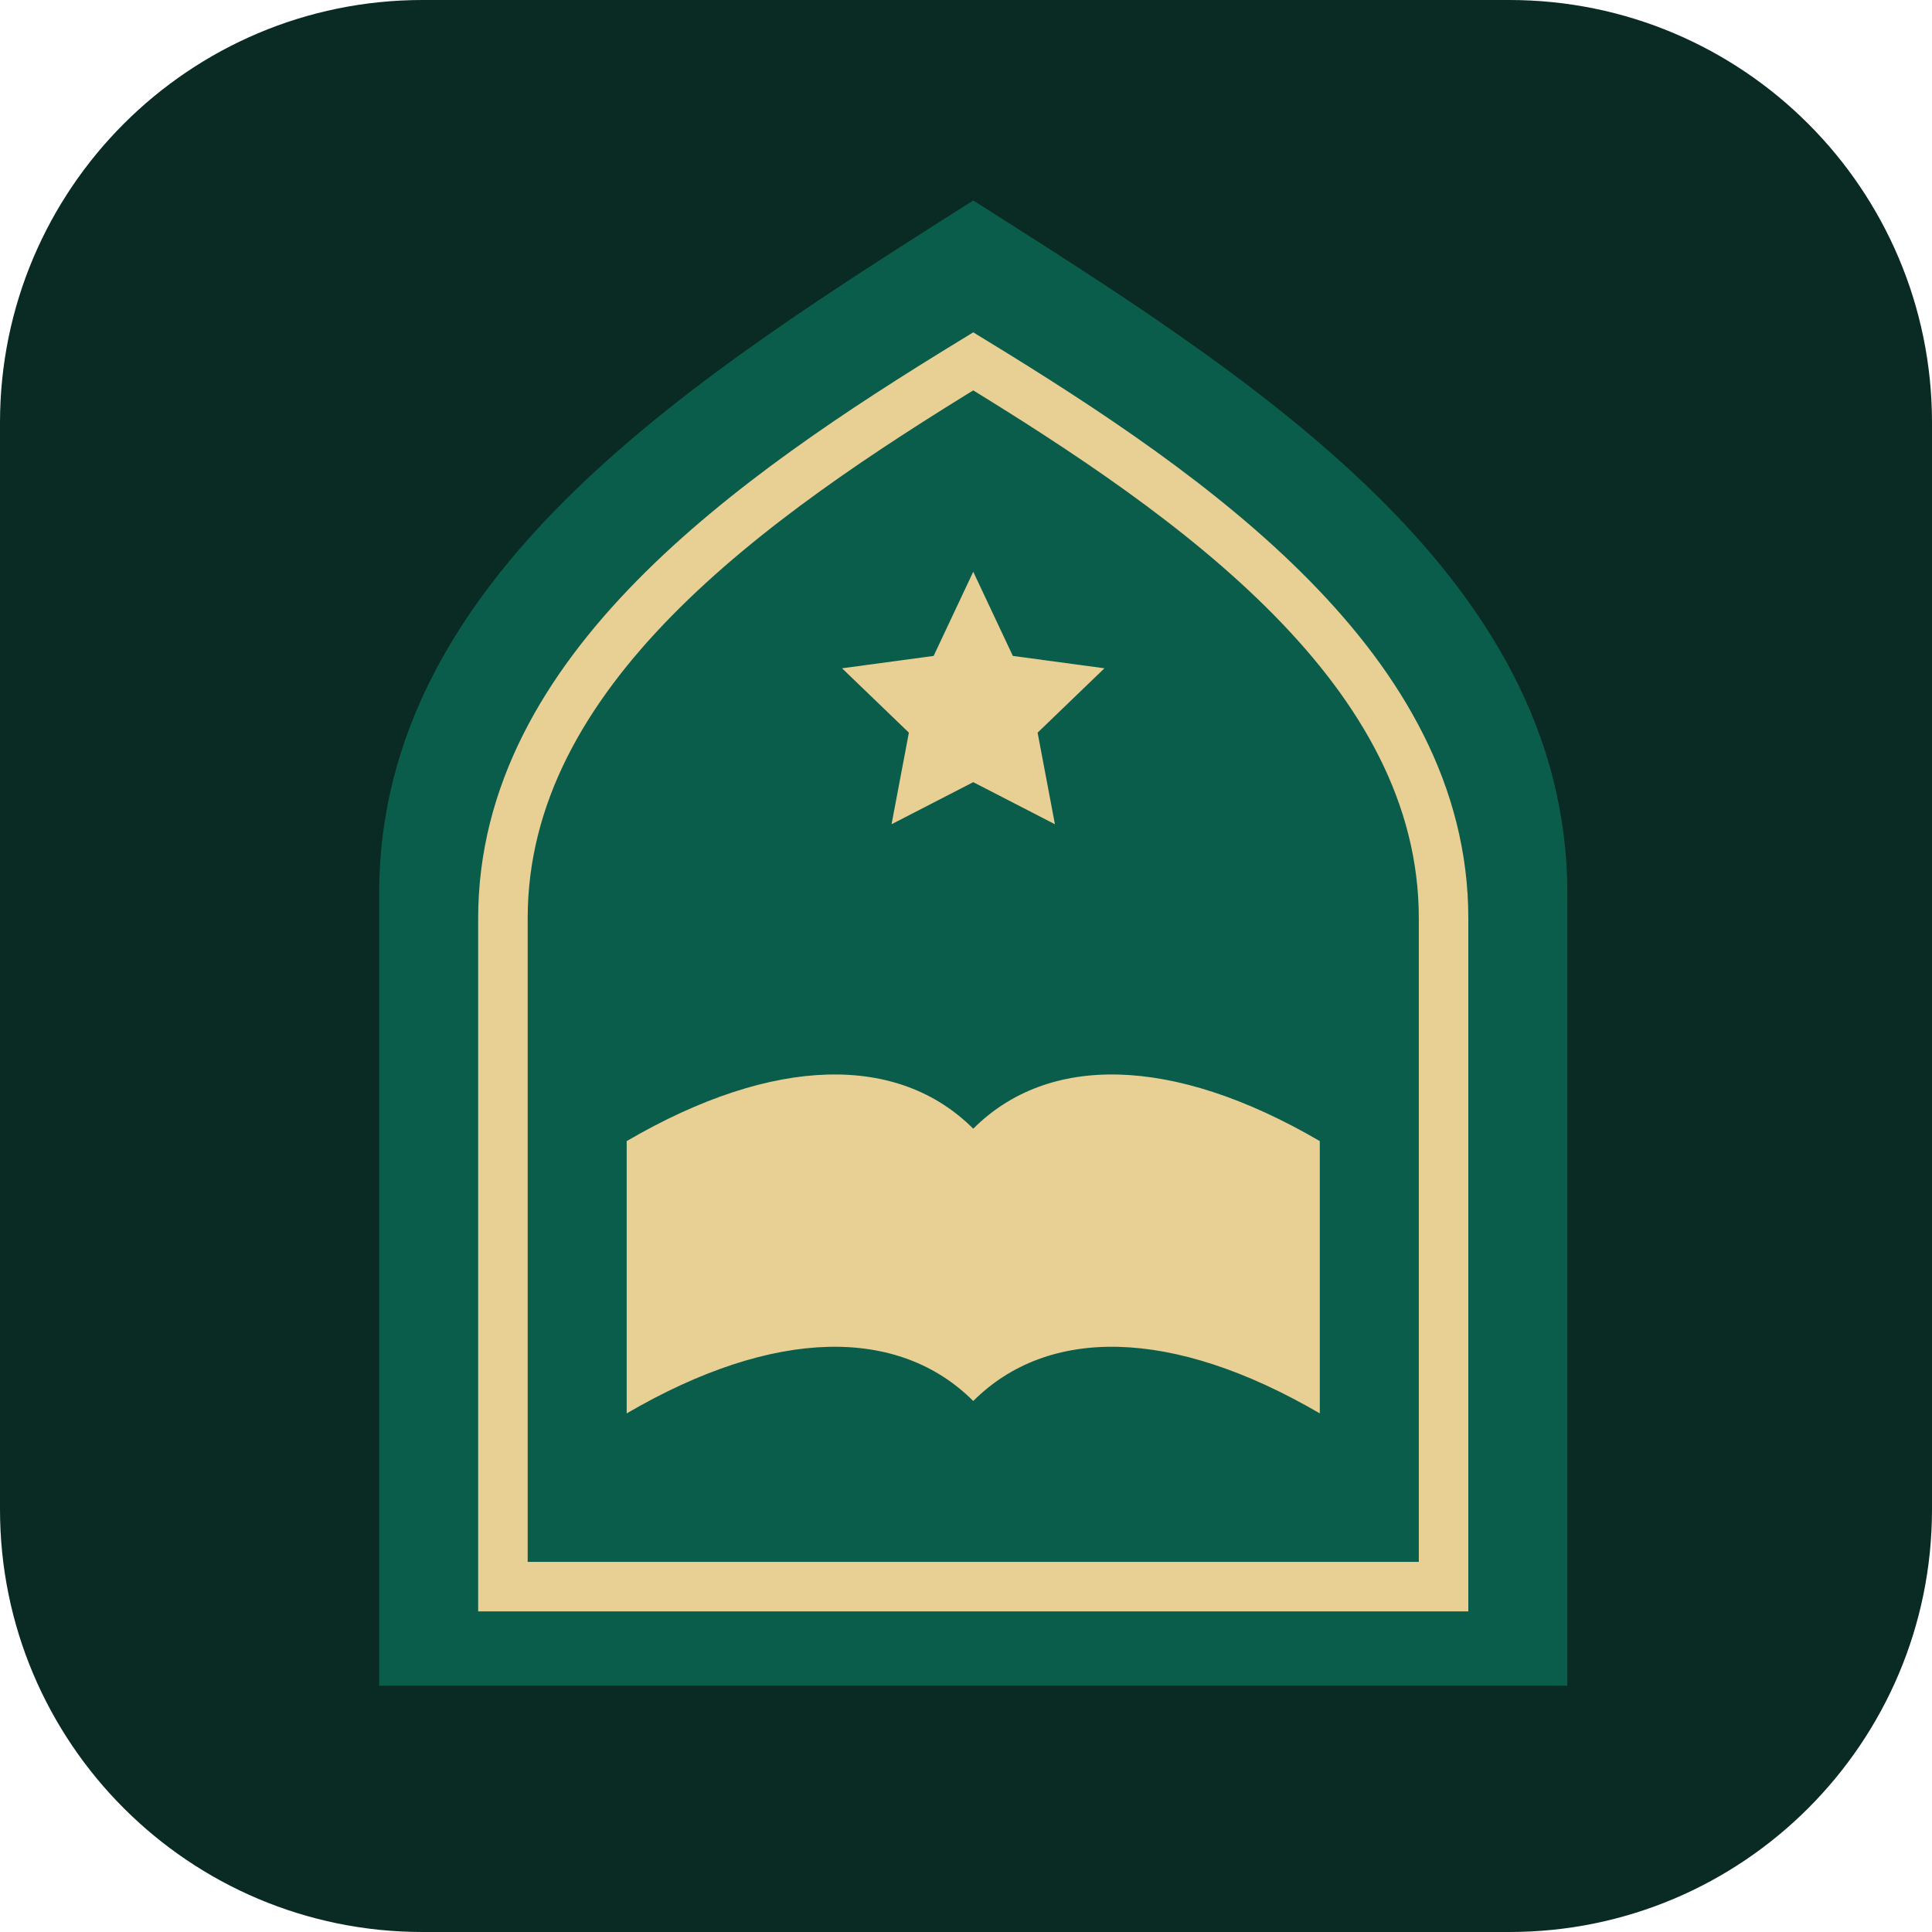
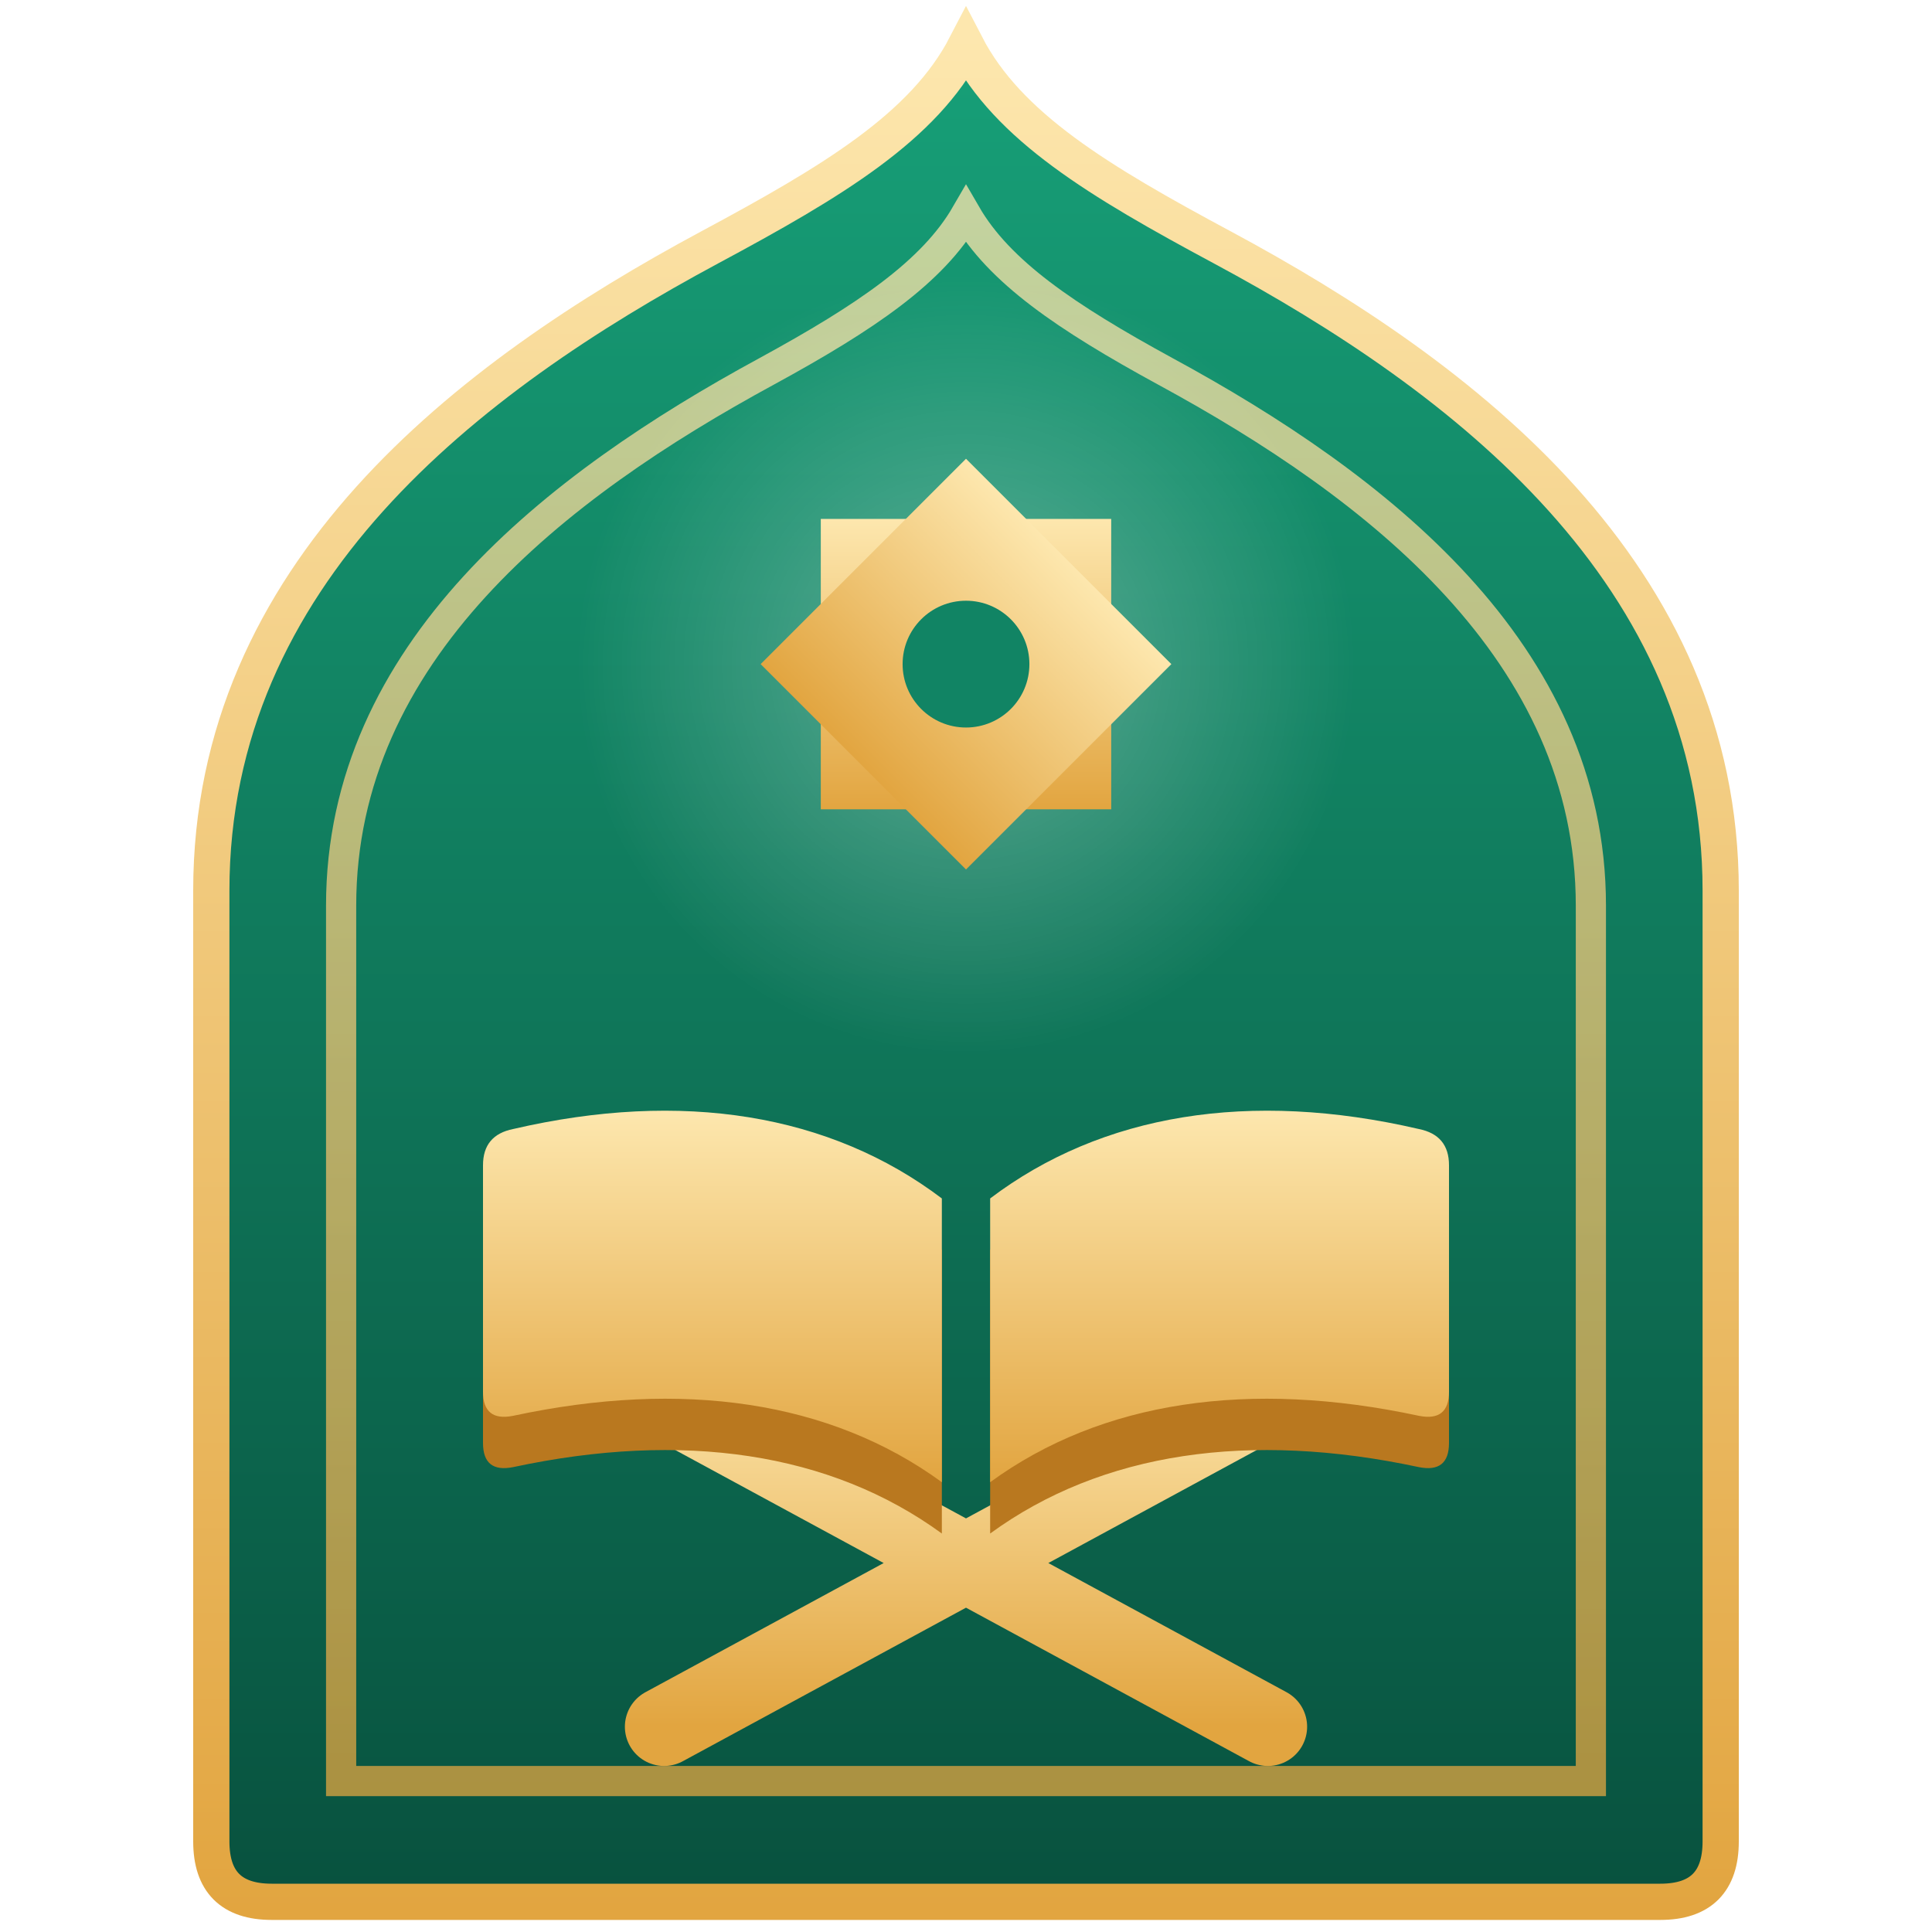
<svg xmlns="http://www.w3.org/2000/svg" viewBox="0 0 64 64">
-   <rect width="64" height="64" rx="14" fill="#0A2A24" />
-   <g transform="translate(6 5) scale(0.82)">
-     <path d="M8 62V30C8 17 21 9 32 2C43 9 56 17 56 30V62Z" fill="#0B5D4B" />
-     <path d="M13 58V31C13 21 23 14 32 8.5C41 14 51 21 51 31V58Z" fill="none" stroke="#E8CF94" stroke-width="2" />
-     <path d="M32 17l1.6 3.4 3.7.5-2.7 2.6.7 3.7L32 25.5l-3.3 1.7.7-3.7-2.7-2.6 3.7-.5z" fill="#E8CF94" />
-     <path d="M18 40C24 36.5 29 36.5 32 39.5C35 36.5 40 36.5 46 40V51C40 47.5 35 47.5 32 50.5C29 47.5 24 47.5 18 51Z" fill="#E8CF94" />
+   <defs>
+     <linearGradient id="me" x1="0" y1="0" x2="0" y2="1">
+       <stop offset="0" stop-color="#17a078" />
+       <stop offset="1" stop-color="#08513e" />
+     </linearGradient>
+     <linearGradient id="mg" x1="0" y1="0" x2="0" y2="1">
+       <stop offset="0" stop-color="#fde7ae" />
+       <stop offset="1" stop-color="#e2a540" />
+     </linearGradient>
+     <radialGradient id="mr">
+       <stop offset="0" stop-color="#fff" stop-opacity=".32" />
+       <stop offset="1" stop-color="#fff" stop-opacity="0" />
+     </radialGradient>
+   </defs>
+   <path d="M7 61V29.5C7 19 15.5 12.5 23.5 8.2C27.6 6 30.6 4.2 32 1.5C33.4 4.2 36.4 6 40.5 8.2C48.5 12.5 57 19 57 29.5V61Q57 63 55 63H9Q7 63 7 61Z" fill="url(#me)" stroke="url(#mg)" stroke-width="1.2" />
+   <path d="M11.3 59V30C11.3 21.6 18.4 16.1 25.4 12.3C28.7 10.5 30.9 9 32 7.1C33.1 9 35.3 10.5 38.6 12.3C45.6 16.1 52.7 21.6 52.7 30V59Z" fill="none" stroke="url(#mg)" stroke-width="1" opacity=".75" />
+   <circle cx="32" cy="22" r="13" fill="url(#mr)" />
+   <g fill="url(#mg)">
+     <rect x="27.19" y="17.19" width="9.62" height="9.62" />
+     <rect x="27.19" y="17.19" width="9.62" height="9.62" transform="rotate(45 32 22)" />
+   </g>
+   <circle cx="32" cy="22" r="2.1" fill="#118464" />
+   <path d="M19.5 45L42 57.2M44.5 45L22 57.2" stroke="url(#mg)" stroke-width="2.6" stroke-linecap="round" />
+   <g fill="#b9781f" transform="translate(0 1.7)">
+     <path d="M31.2 39.7C27.5 36.9 22.6 36.1 17 37.4Q16 37.6 16 38.6V46.1Q16 47.1 17 46.9C22.6 45.7 27.5 46.4 31.2 49.1Z" />
+     <path d="M31.2 39.7C27.5 36.9 22.6 36.1 17 37.4Q16 37.6 16 38.6V46.1Q16 47.1 17 46.9C22.6 45.7 27.5 46.4 31.2 49.1Z" transform="matrix(-1 0 0 1 64 0)" />
+   </g>
+   <g fill="url(#mg)">
+     <path d="M31.2 39.7C27.5 36.9 22.6 36.1 17 37.4Q16 37.6 16 38.6V46.1Q16 47.1 17 46.9C22.6 45.7 27.5 46.4 31.2 49.1Z" />
+     <path d="M31.2 39.7C27.5 36.9 22.6 36.1 17 37.4Q16 37.6 16 38.6V46.1Q16 47.1 17 46.9C22.6 45.7 27.5 46.4 31.2 49.1Z" transform="matrix(-1 0 0 1 64 0)" />
  </g>
</svg>
